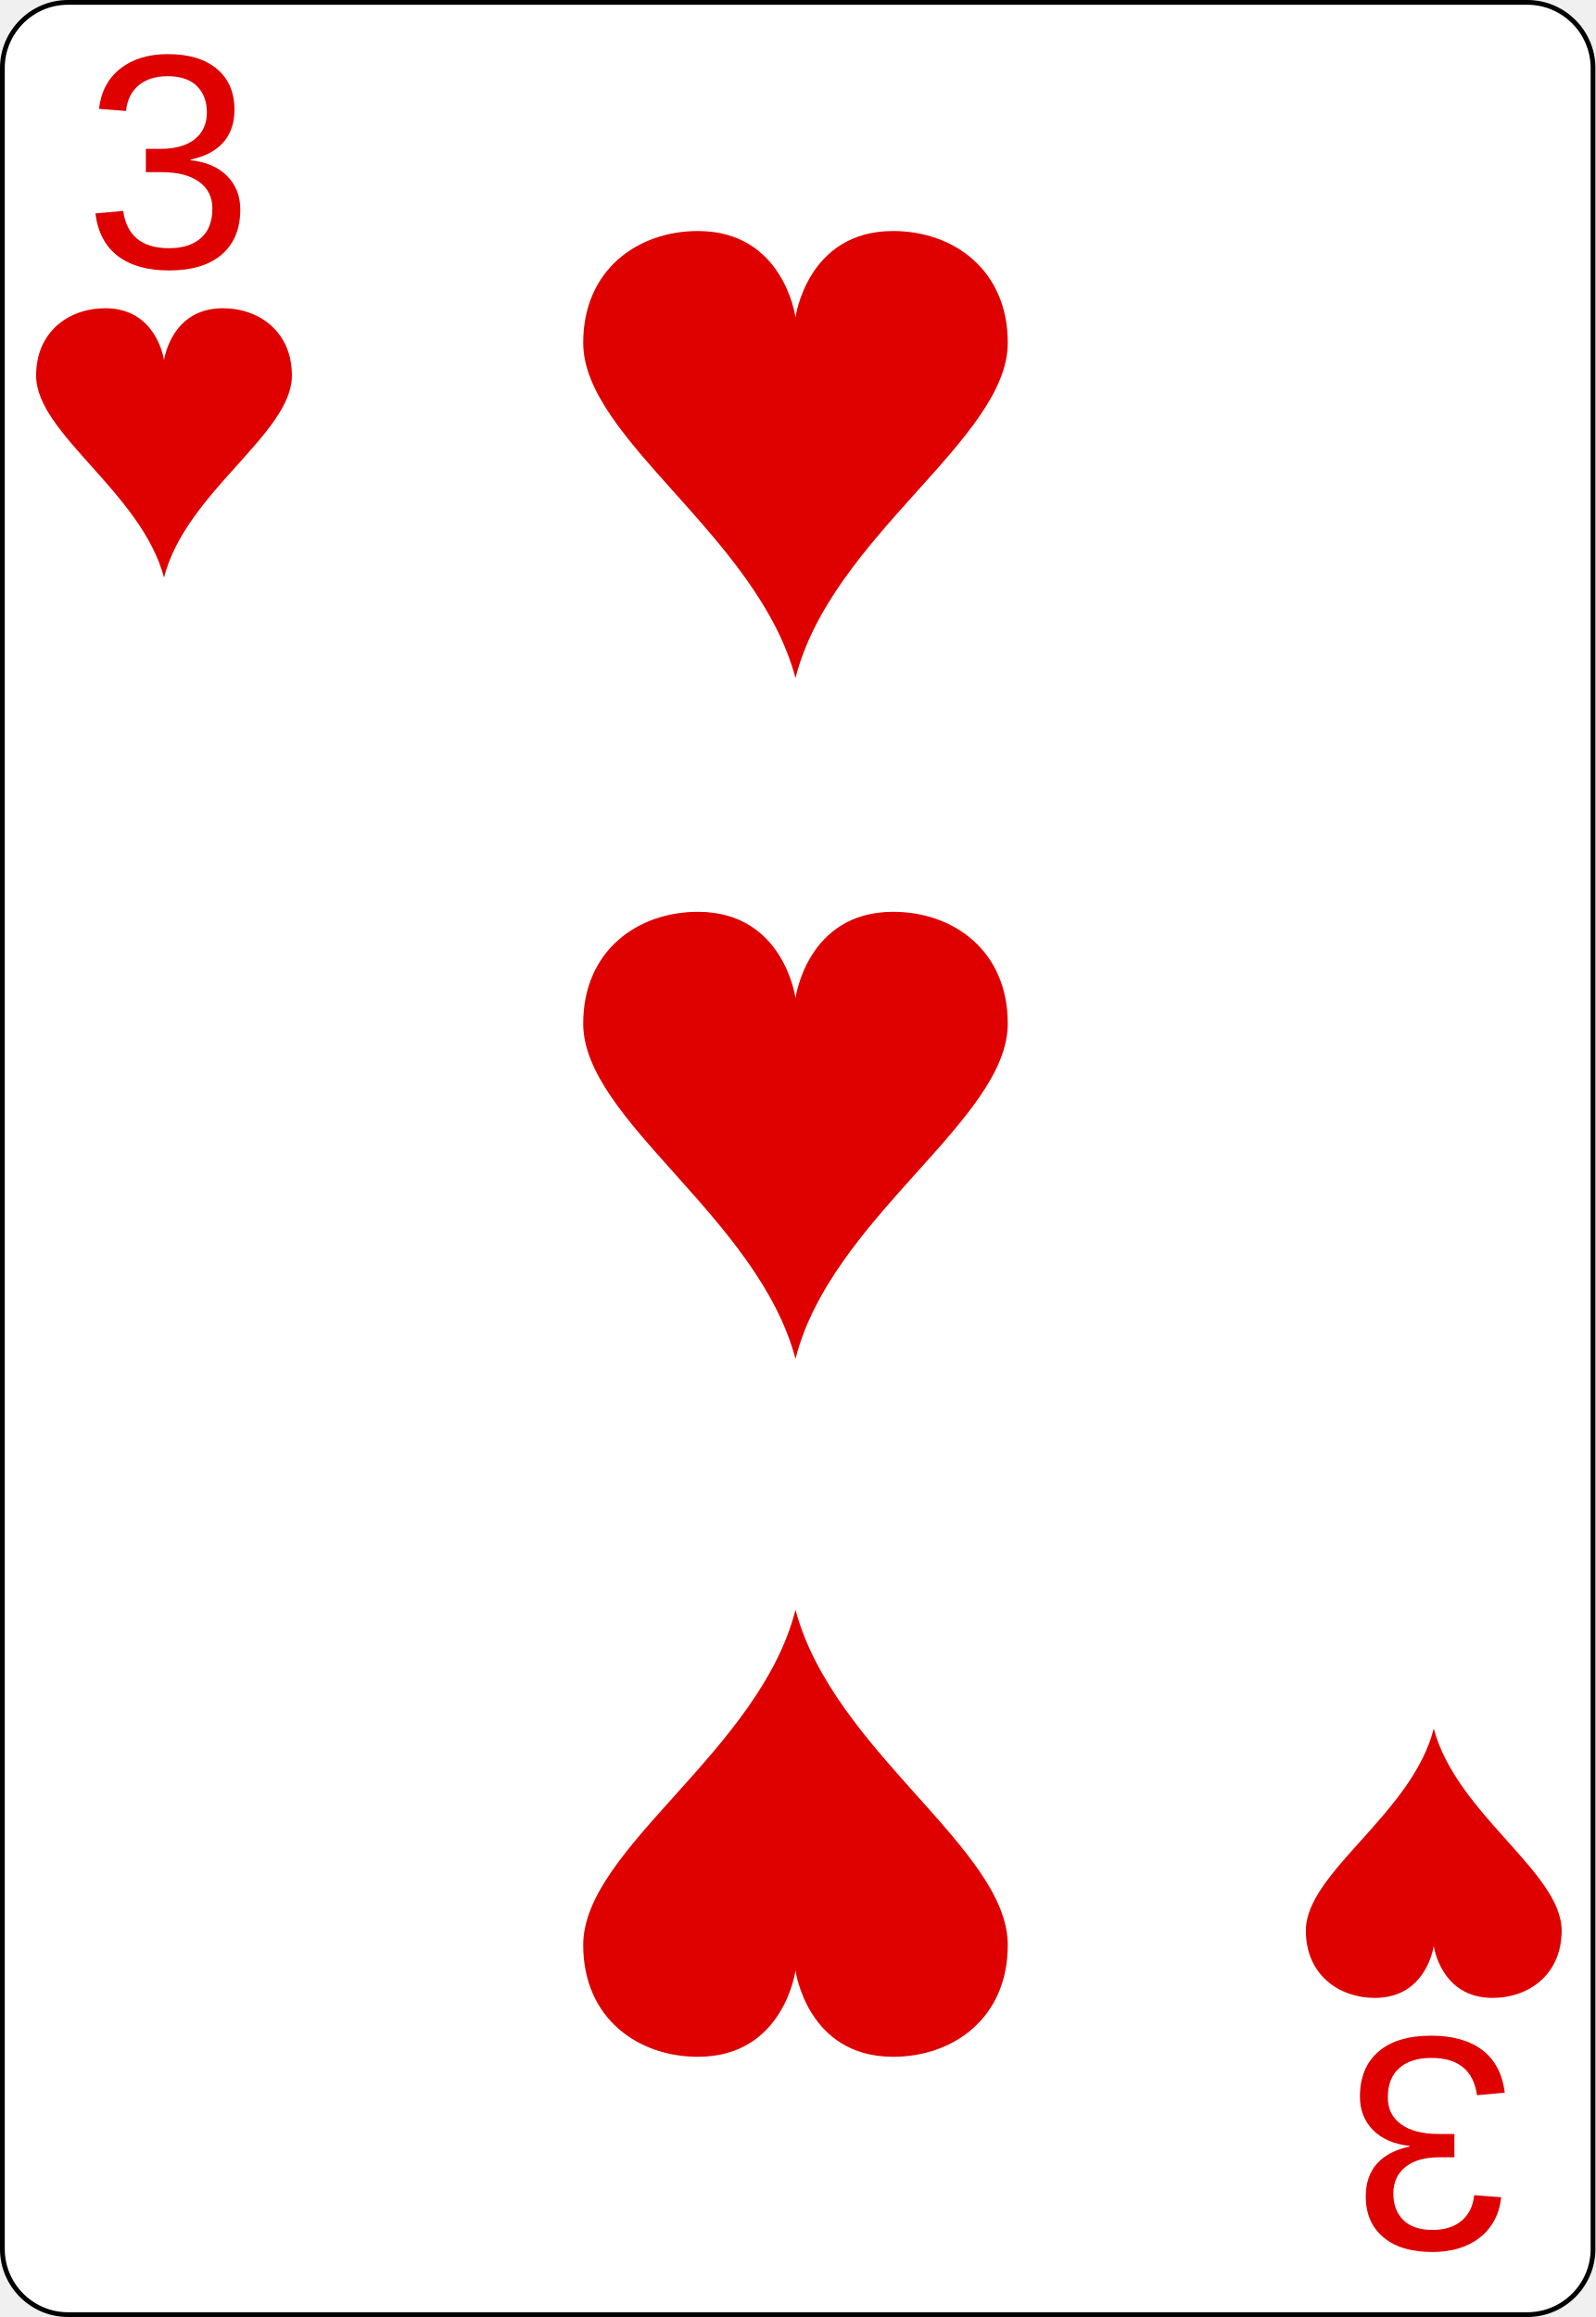
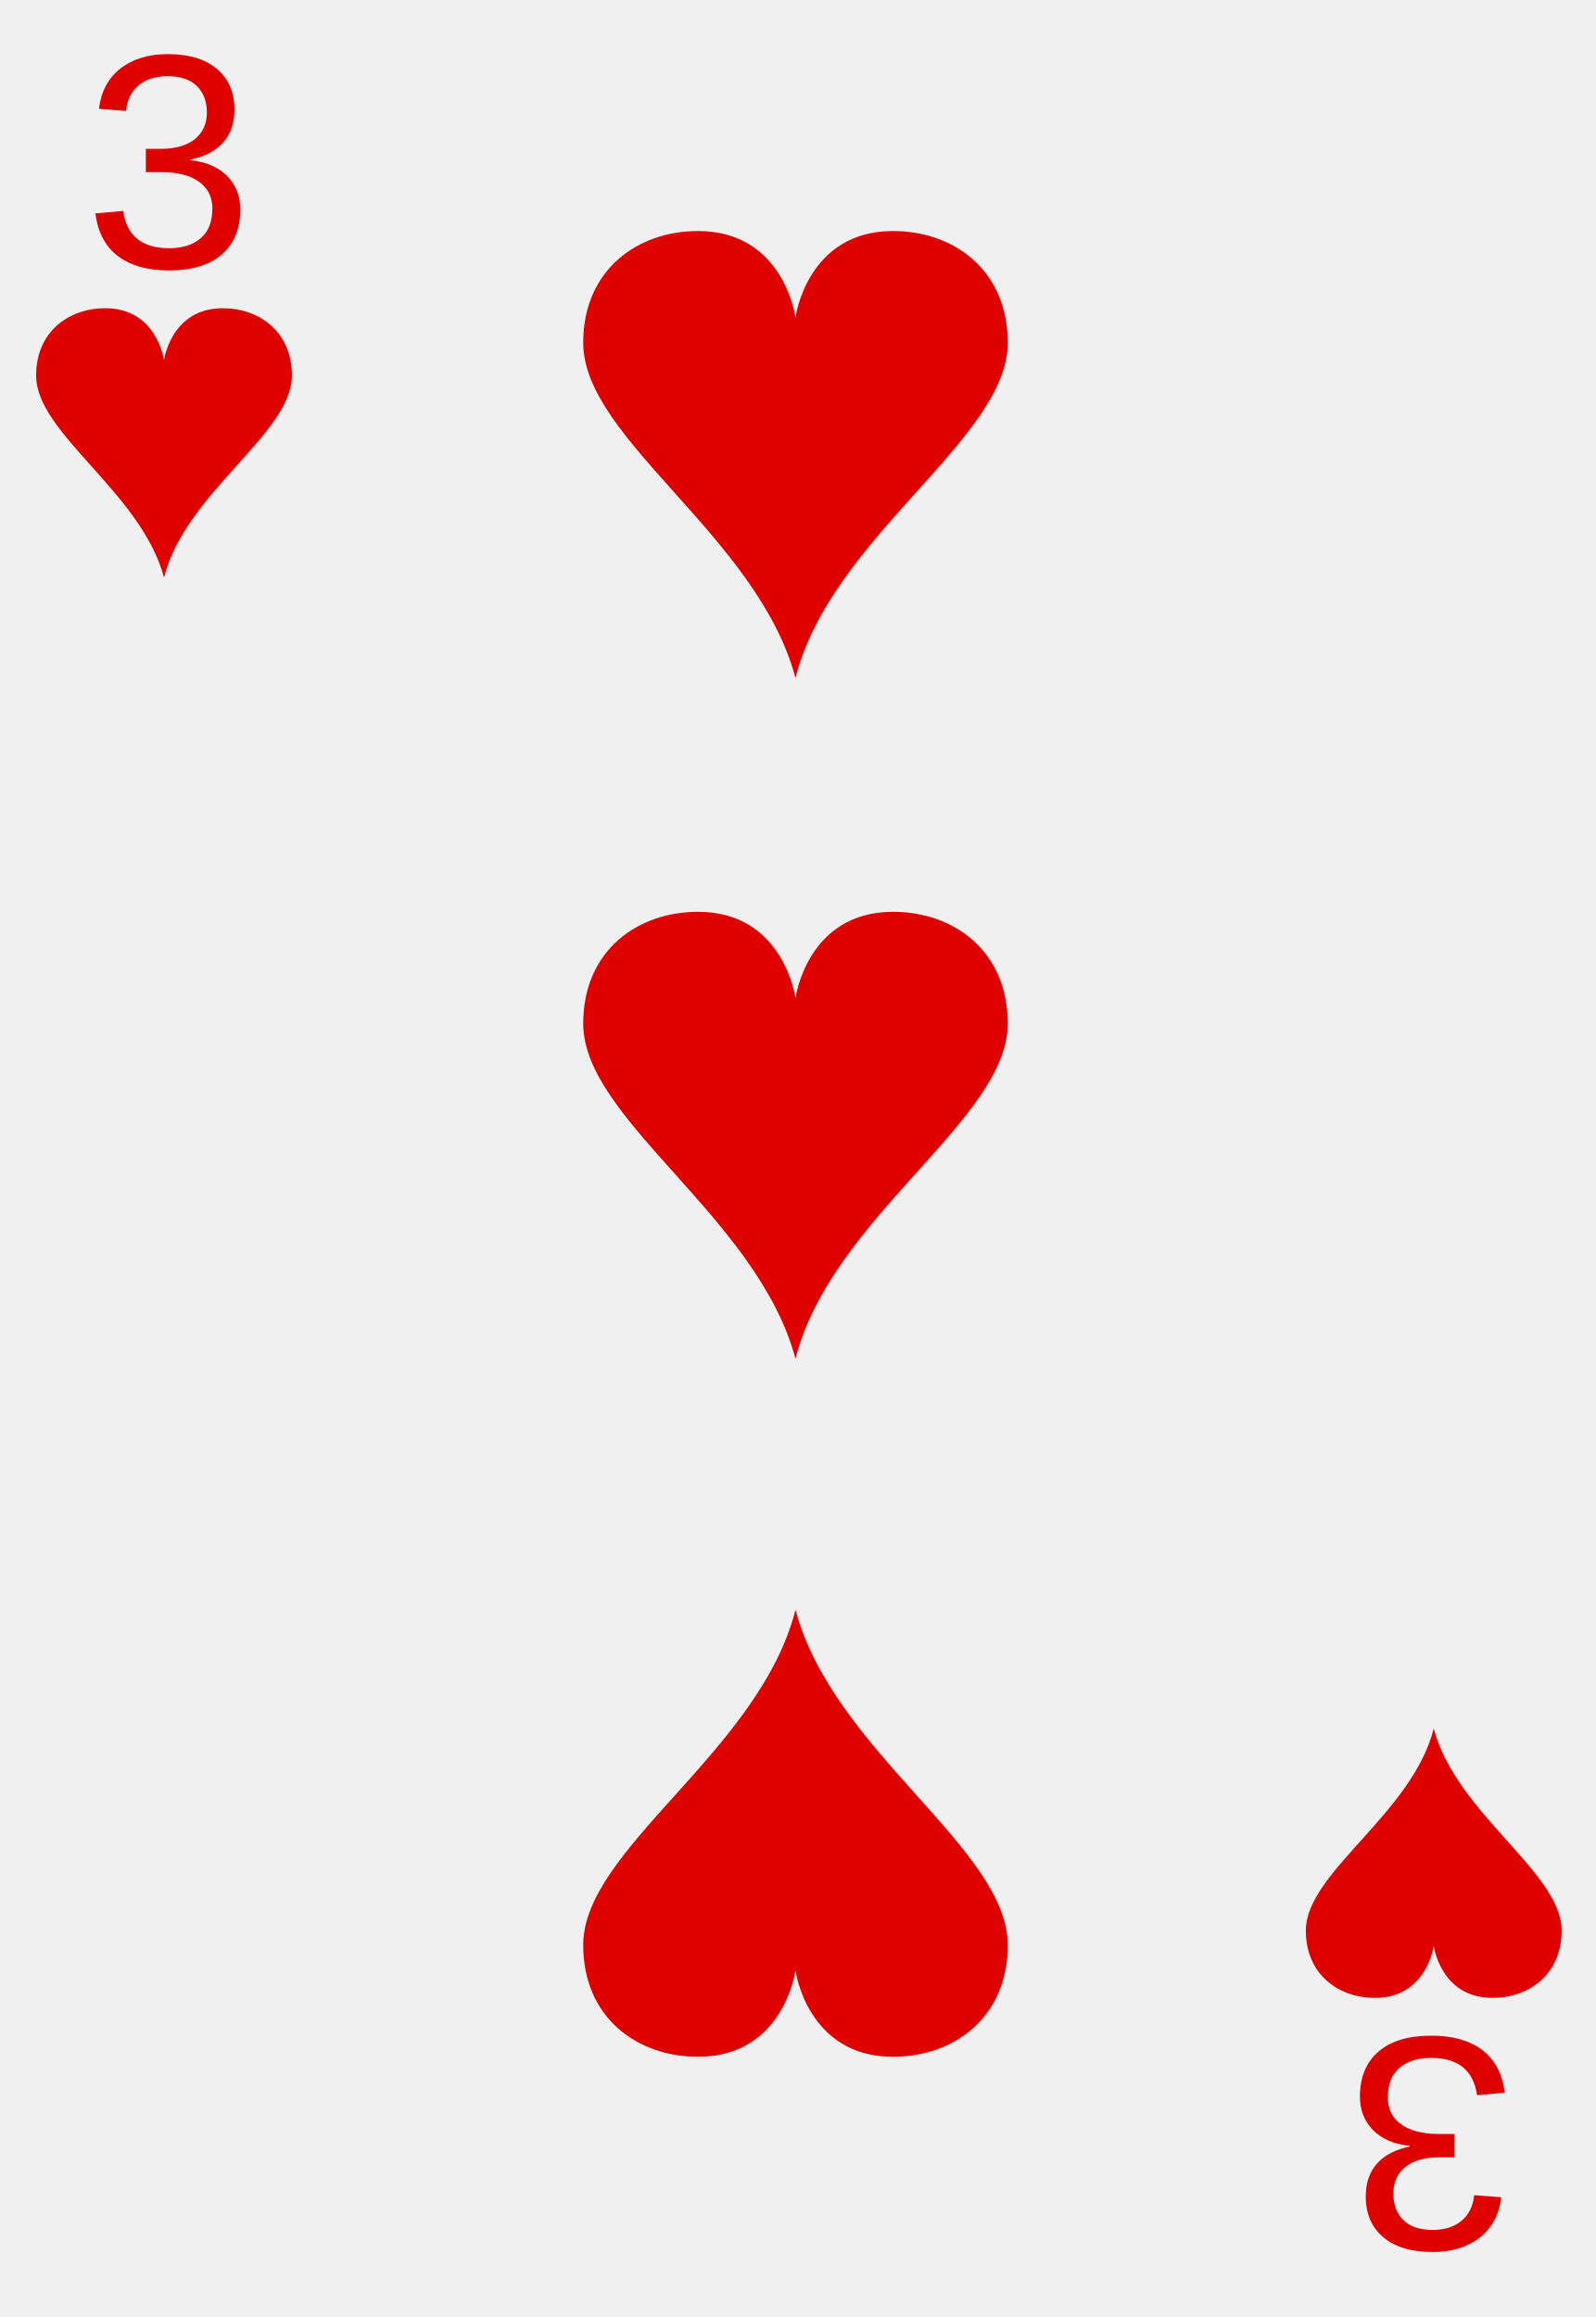
<svg xmlns="http://www.w3.org/2000/svg" xmlns:xlink="http://www.w3.org/1999/xlink" width="167.087pt" height="242.667pt" viewBox="0 0 167.087 242.667" xml:space="preserve" id="svg2" version="1.1">
  <defs id="defs41">
    <radialGradient xlink:href="#linearGradient3773" id="radialGradient3781" cx="-0.158" cy="-8.835" fx="-0.158" fy="-8.835" r="8" gradientTransform="matrix(-1.584269,-0.02349808,0.03071979,-2.477574,-0.2485638,-26.71351)" gradientUnits="userSpaceOnUse" />
    <linearGradient id="linearGradient3773">
      <stop style="stop-color:#000000;stop-opacity:1;" offset="0" id="stop3775" />
      <stop style="stop-color:#000000;stop-opacity:0.649;" offset="1" id="stop3777" />
    </linearGradient>
    <radialGradient xlink:href="#linearGradient3773" id="radialGradient3957" cx="-0.158" cy="-8.835" fx="-0.158" fy="-8.835" r="8" gradientTransform="matrix(-1.584269,-0.02349808,0.03071979,-2.477574,-0.2485638,-26.71351)" gradientUnits="userSpaceOnUse" />
    <linearGradient id="linearGradient3959">
      <stop style="stop-color:#000000;stop-opacity:1;" offset="0" id="stop3961" />
      <stop style="stop-color:#000000;stop-opacity:0.649;" offset="1" id="stop3963" />
    </linearGradient>
    <radialGradient r="81.903" fy="509.476" fx="168.025" cy="509.476" cx="168.025" gradientTransform="matrix(1.25656,-0.7774064,0.3366382,0.5361257,-221.2021,359.2426)" gradientUnits="userSpaceOnUse" id="radialGradient3975" xlink:href="#linearGradient3784-4" />
    <linearGradient id="linearGradient3784-4">
      <stop style="stop-color:#ffffff;stop-opacity:0.435;" offset="0" id="stop3786-8" />
      <stop style="stop-color:#000000;stop-opacity:0;" offset="1" id="stop3788-6" />
    </linearGradient>
    <radialGradient xlink:href="#linearGradient3784-4-5" id="radialGradient3929" gradientUnits="userSpaceOnUse" gradientTransform="matrix(1.25656,-0.7774064,0.3366382,0.5361257,-221.2021,359.2426)" cx="168.025" cy="509.476" fx="168.025" fy="509.476" r="81.903" />
    <linearGradient id="linearGradient3784-4-5">
      <stop style="stop-color:#ffffff;stop-opacity:0.489;" offset="0" id="stop3786-8-0" />
      <stop style="stop-color:#000000;stop-opacity:0;" offset="1" id="stop3788-6-3" />
    </linearGradient>
    <radialGradient xlink:href="#linearGradient3784-4-1" id="radialGradient3927" gradientUnits="userSpaceOnUse" gradientTransform="matrix(1.25656,-0.7774064,0.3366382,0.5361257,-221.2021,359.2426)" cx="168.025" cy="509.476" fx="168.025" fy="509.476" r="81.903" />
    <linearGradient id="linearGradient3784-4-1">
      <stop style="stop-color:#ffffff;stop-opacity:0.237;" offset="0" id="stop3786-8-03" />
      <stop style="stop-color:#000000;stop-opacity:0;" offset="1" id="stop3788-6-6" />
    </linearGradient>
    <radialGradient xlink:href="#linearGradient3768" id="radialGradient3776" cx="-0.206" cy="-4.579" fx="-0.206" fy="-4.579" r="8" gradientTransform="matrix(-1,0,0,-1.720176,-0.4120407,-13.02719)" gradientUnits="userSpaceOnUse" />
    <linearGradient id="linearGradient3768">
      <stop style="stop-color:#df0000;stop-opacity:1;" offset="0" id="stop3770" />
      <stop style="stop-color:#df0000;stop-opacity:0.672;" offset="1" id="stop3772" />
    </linearGradient>
    <radialGradient r="81.903" fy="511.223" fx="171.487" cy="511.223" cx="171.487" gradientTransform="matrix(1.152989,-0.6739155,0.3948202,0.6754904,-233.6326,270.4008)" gradientUnits="userSpaceOnUse" id="radialGradient4013" xlink:href="#linearGradient3784-4-6" />
    <linearGradient id="linearGradient3784-4-6">
      <stop style="stop-color:#ffffff;stop-opacity:0.313;" offset="0" id="stop3786-8-8" />
      <stop style="stop-color:#000000;stop-opacity:0;" offset="1" id="stop3788-6-8" />
    </linearGradient>
    <radialGradient r="81.903" fy="492.632" fx="159.354" cy="492.632" cx="159.354" gradientTransform="matrix(1.089478,-0.715138,0.4464527,0.6562658,-244.9333,290.9185)" gradientUnits="userSpaceOnUse" id="radialGradient4013-8" xlink:href="#linearGradient3784-4-2" />
    <linearGradient id="linearGradient3784-4-2">
      <stop style="stop-color:#ffffff;stop-opacity:0.29;" offset="0" id="stop3786-8-1" />
      <stop style="stop-color:#000000;stop-opacity:0;" offset="1" id="stop3788-6-5" />
    </linearGradient>
    <radialGradient r="81.903" fy="492.632" fx="159.354" cy="492.632" cx="159.354" gradientTransform="matrix(1.089478,-0.715138,0.4464527,0.6562658,-244.9333,290.9185)" gradientUnits="userSpaceOnUse" id="radialGradient3073" xlink:href="#linearGradient3784-4-2" />
  </defs>
  <g id="Layer_x0020_1" style="fill-rule:nonzero;clip-rule:nonzero;stroke:#000000;stroke-miterlimit:4;">
-     <path style="fill:#FFFFFF;stroke-width:0.5;" d="M166.837,235.548c0,3.777-3.087,6.869-6.871,6.869H7.111c-3.775,0-6.861-3.092-6.861-6.869V7.12C0.25,3.343,3.336,0.25,7.111,0.25h152.855    c3.784,0,6.871,3.093,6.871,6.87v228.428z" id="path5" />
    <g style="stroke:none;" id="g7">
      <g id="g9">
				
			</g>
    </g>
    <g id="g15">
			
		</g>
    <g id="g19">
			
		</g>
    <g style="stroke:none;" id="g23">
      <g id="g25">
				
			</g>
    </g>
    <g style="stroke:none;" id="g31">
      <g id="g33">
				
			</g>
    </g>
  </g>
  <text xml:space="preserve" style="font-size:32px;font-style:normal;font-weight:normal;line-height:125%;letter-spacing:0px;word-spacing:0px;fill:#df0000;fill-opacity:1;stroke:none;font-family:Bitstream Vera Sans" x="8.775" y="28.013" id="text3788">
    <tspan id="tspan3790" x="8.775" y="28.013" style="font-style:normal;font-variant:normal;font-weight:normal;font-stretch:normal;fill:#df0000;fill-opacity:1;font-family:Arial;-inkscape-font-specification:Arial">3</tspan>
  </text>
  <g transform="matrix(1.674307,0,0,1.566992,17.17751,46.38532)" id="layer1-9-6" style="fill:#df0000;fill-opacity:1">
    <path style="fill:#df0000;fill-opacity:1" id="hl-8" d="M 3.676,-9 C 0.433,-9 0,-5.523 0,-5.523 0,-5.523 -0.433,-9 -3.676,-9 -5.946,-9 -8,-7.441 -8,-4.5 -8,-0.614 -1.421,3.294 0,9 1.352,3.299 8,-0.614 8,-4.5 8,-7.441 5.946,-9 3.676,-9 z" />
  </g>
  <text xml:space="preserve" style="font-size:32px;font-style:normal;font-weight:normal;line-height:125%;letter-spacing:0px;word-spacing:0px;fill:#df0000;fill-opacity:1;stroke:none;font-family:Bitstream Vera Sans" x="-158.818" y="-213.515" id="text3788-4" transform="scale(-1,-1)">
    <tspan id="tspan3790-3" x="-158.818" y="-213.515" style="font-style:normal;font-variant:normal;font-weight:normal;font-stretch:normal;fill:#df0000;fill-opacity:1;font-family:Arial;-inkscape-font-specification:Arial">3</tspan>
  </text>
  <g transform="matrix(-1.674307,0,0,-1.566992,150.156,195.1431)" id="layer1-9-6-5" style="fill:#df0000;fill-opacity:1">
    <path style="fill:#df0000;fill-opacity:1" id="hl-8-1" d="M 3.676,-9 C 0.433,-9 0,-5.523 0,-5.523 0,-5.523 -0.433,-9 -3.676,-9 -5.946,-9 -8,-7.441 -8,-4.5 -8,-0.614 -1.421,3.294 0,9 1.352,3.299 8,-0.614 8,-4.5 8,-7.441 5.946,-9 3.676,-9 z" />
  </g>
  <g transform="matrix(2.779008,0,0,2.600887,83.31227,47.60377)" id="layer1-9-6-8" style="fill:#df0000;fill-opacity:1">
    <path style="fill:#df0000;fill-opacity:1" id="hl-8-8" d="M 3.676,-9 C 0.433,-9 0,-5.523 0,-5.523 0,-5.523 -0.433,-9 -3.676,-9 -5.946,-9 -8,-7.441 -8,-4.5 -8,-0.614 -1.421,3.294 0,9 1.352,3.299 8,-0.614 8,-4.5 8,-7.441 5.946,-9 3.676,-9 z" />
  </g>
  <g transform="matrix(-2.779008,0,0,-2.600887,83.31227,192.0062)" id="layer1-9-6-8-9" style="fill:#df0000;fill-opacity:1">
    <path style="fill:#df0000;fill-opacity:1" id="hl-8-8-5" d="M 3.676,-9 C 0.433,-9 0,-5.523 0,-5.523 0,-5.523 -0.433,-9 -3.676,-9 -5.946,-9 -8,-7.441 -8,-4.5 -8,-0.614 -1.421,3.294 0,9 1.352,3.299 8,-0.614 8,-4.5 8,-7.441 5.946,-9 3.676,-9 z" />
  </g>
  <g transform="matrix(2.779008,0,0,2.600887,83.31227,118.9046)" id="layer1-9-6-8-8" style="fill:#df0000;fill-opacity:1">
    <path style="fill:#df0000;fill-opacity:1" id="hl-8-8-8" d="M 3.676,-9 C 0.433,-9 0,-5.523 0,-5.523 0,-5.523 -0.433,-9 -3.676,-9 -5.946,-9 -8,-7.441 -8,-4.5 -8,-0.614 -1.421,3.294 0,9 1.352,3.299 8,-0.614 8,-4.5 8,-7.441 5.946,-9 3.676,-9 z" />
  </g>
</svg>
